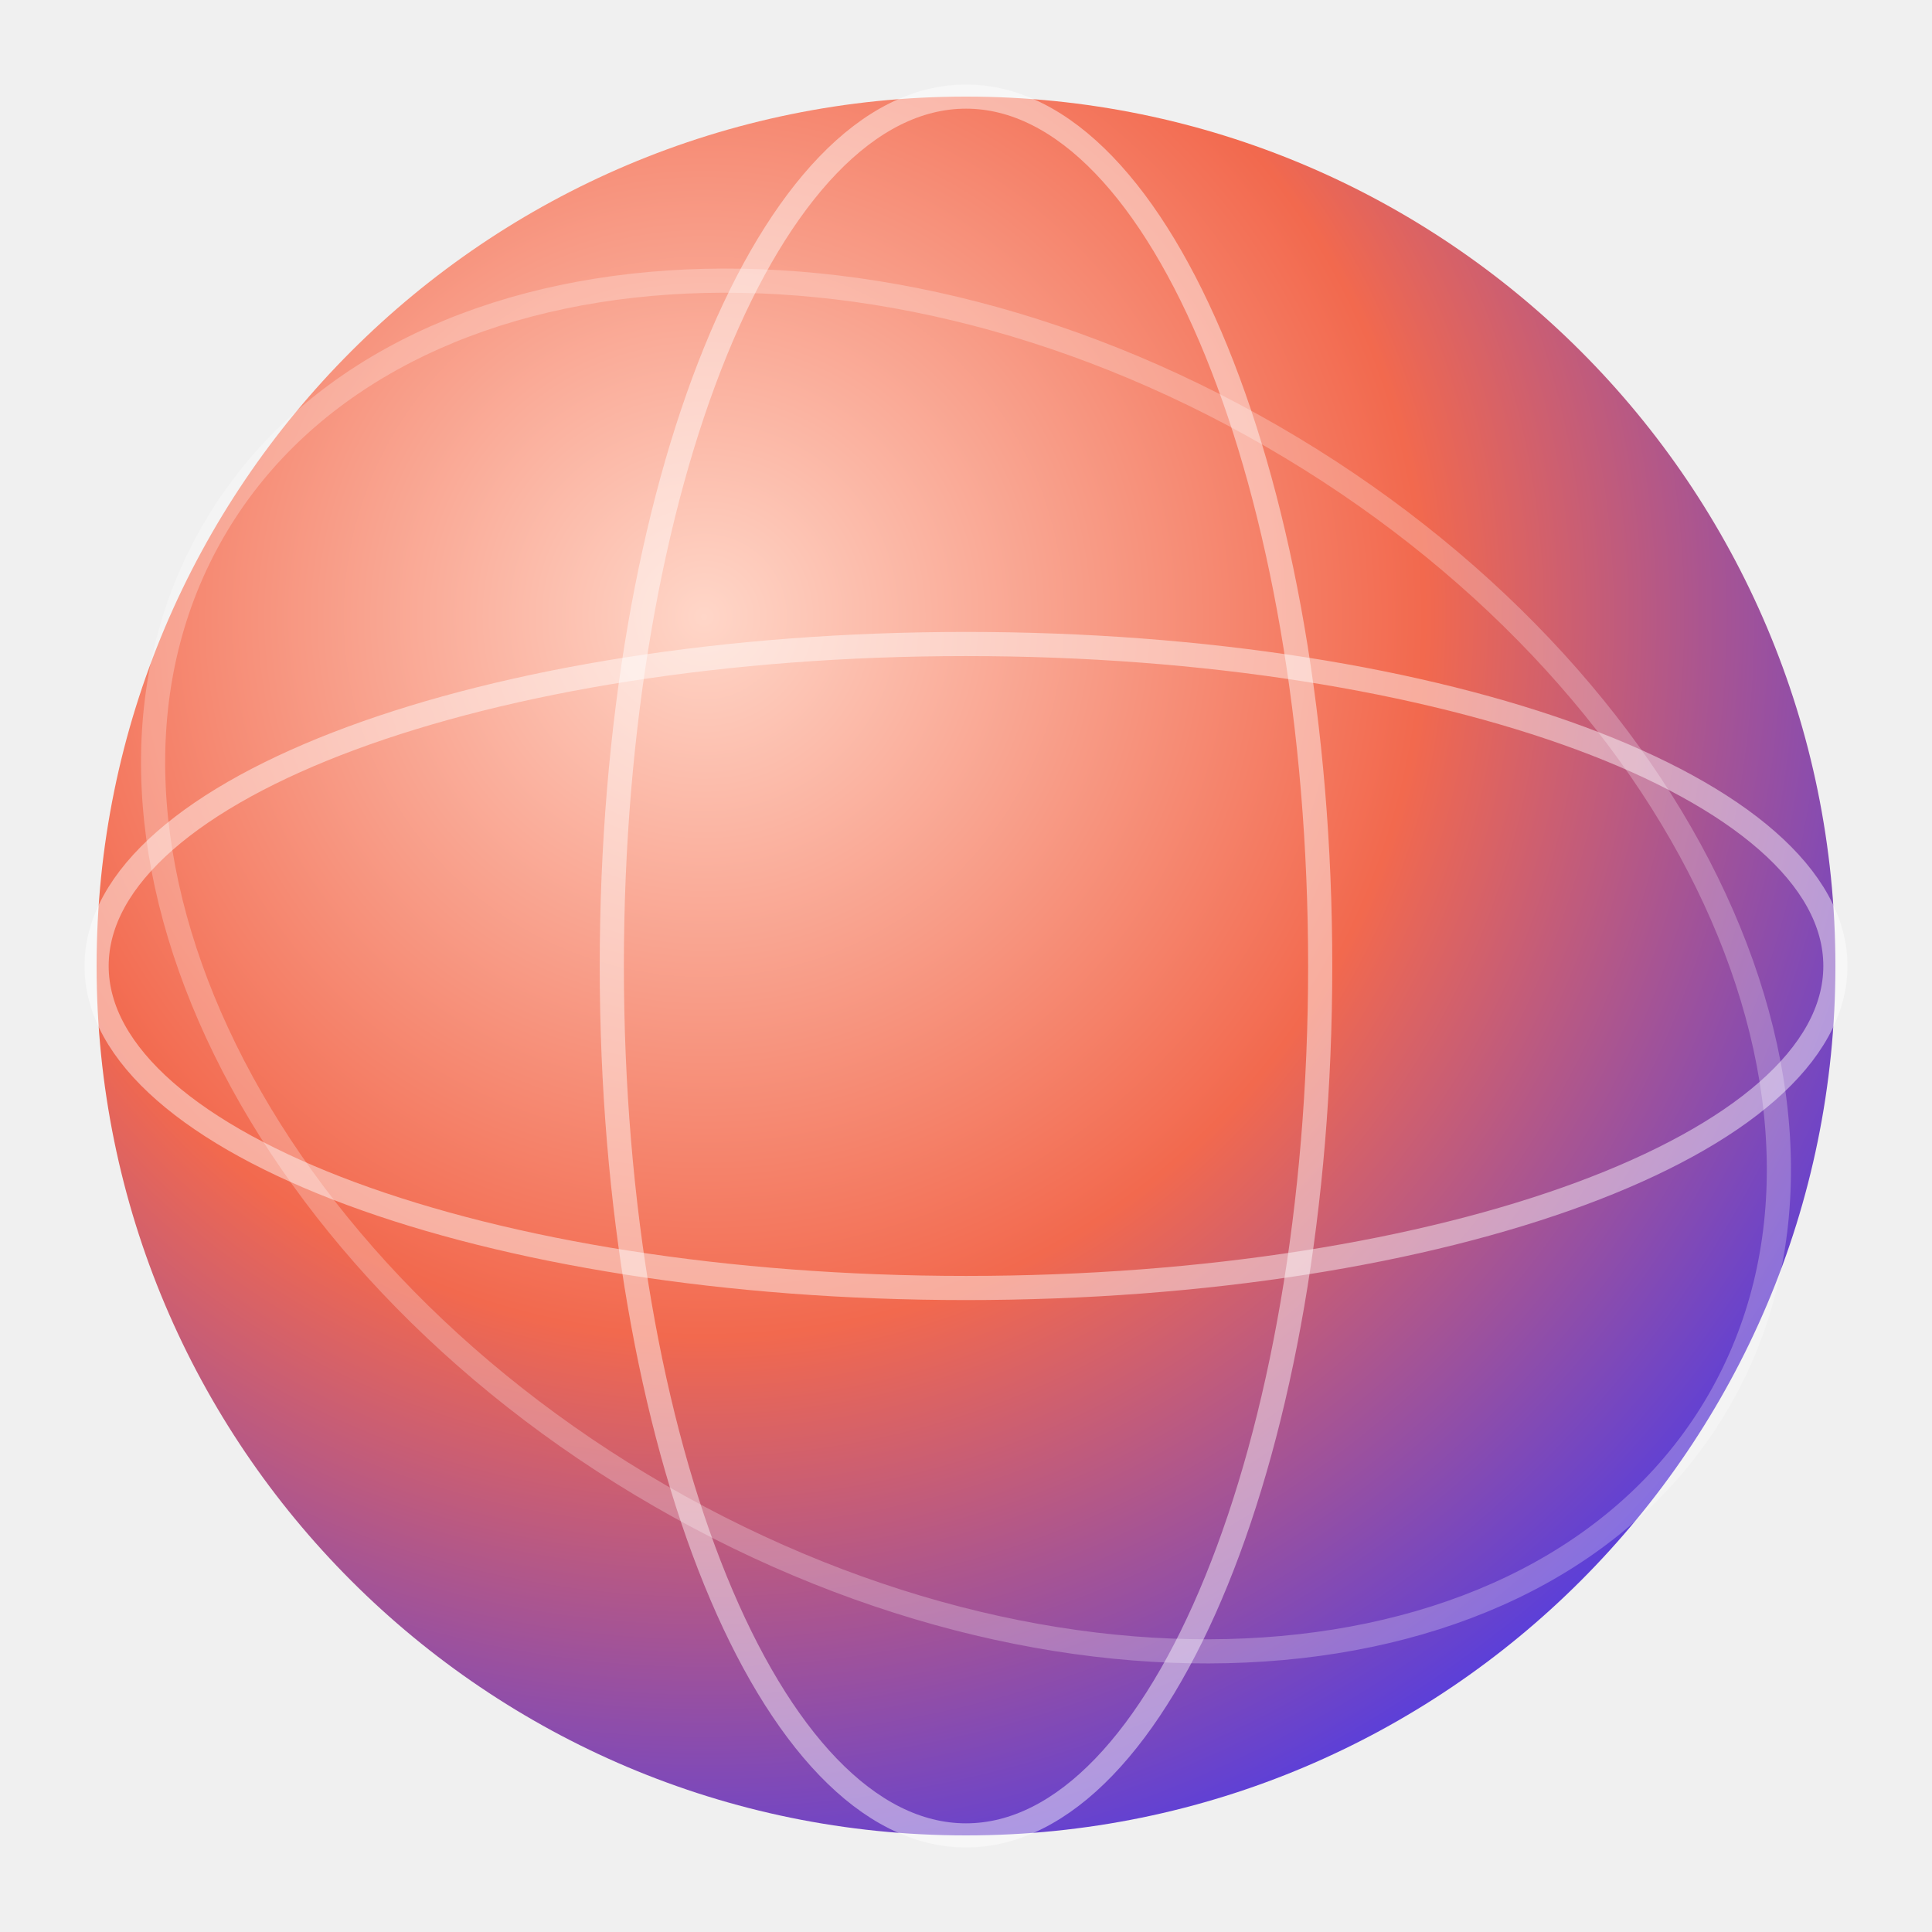
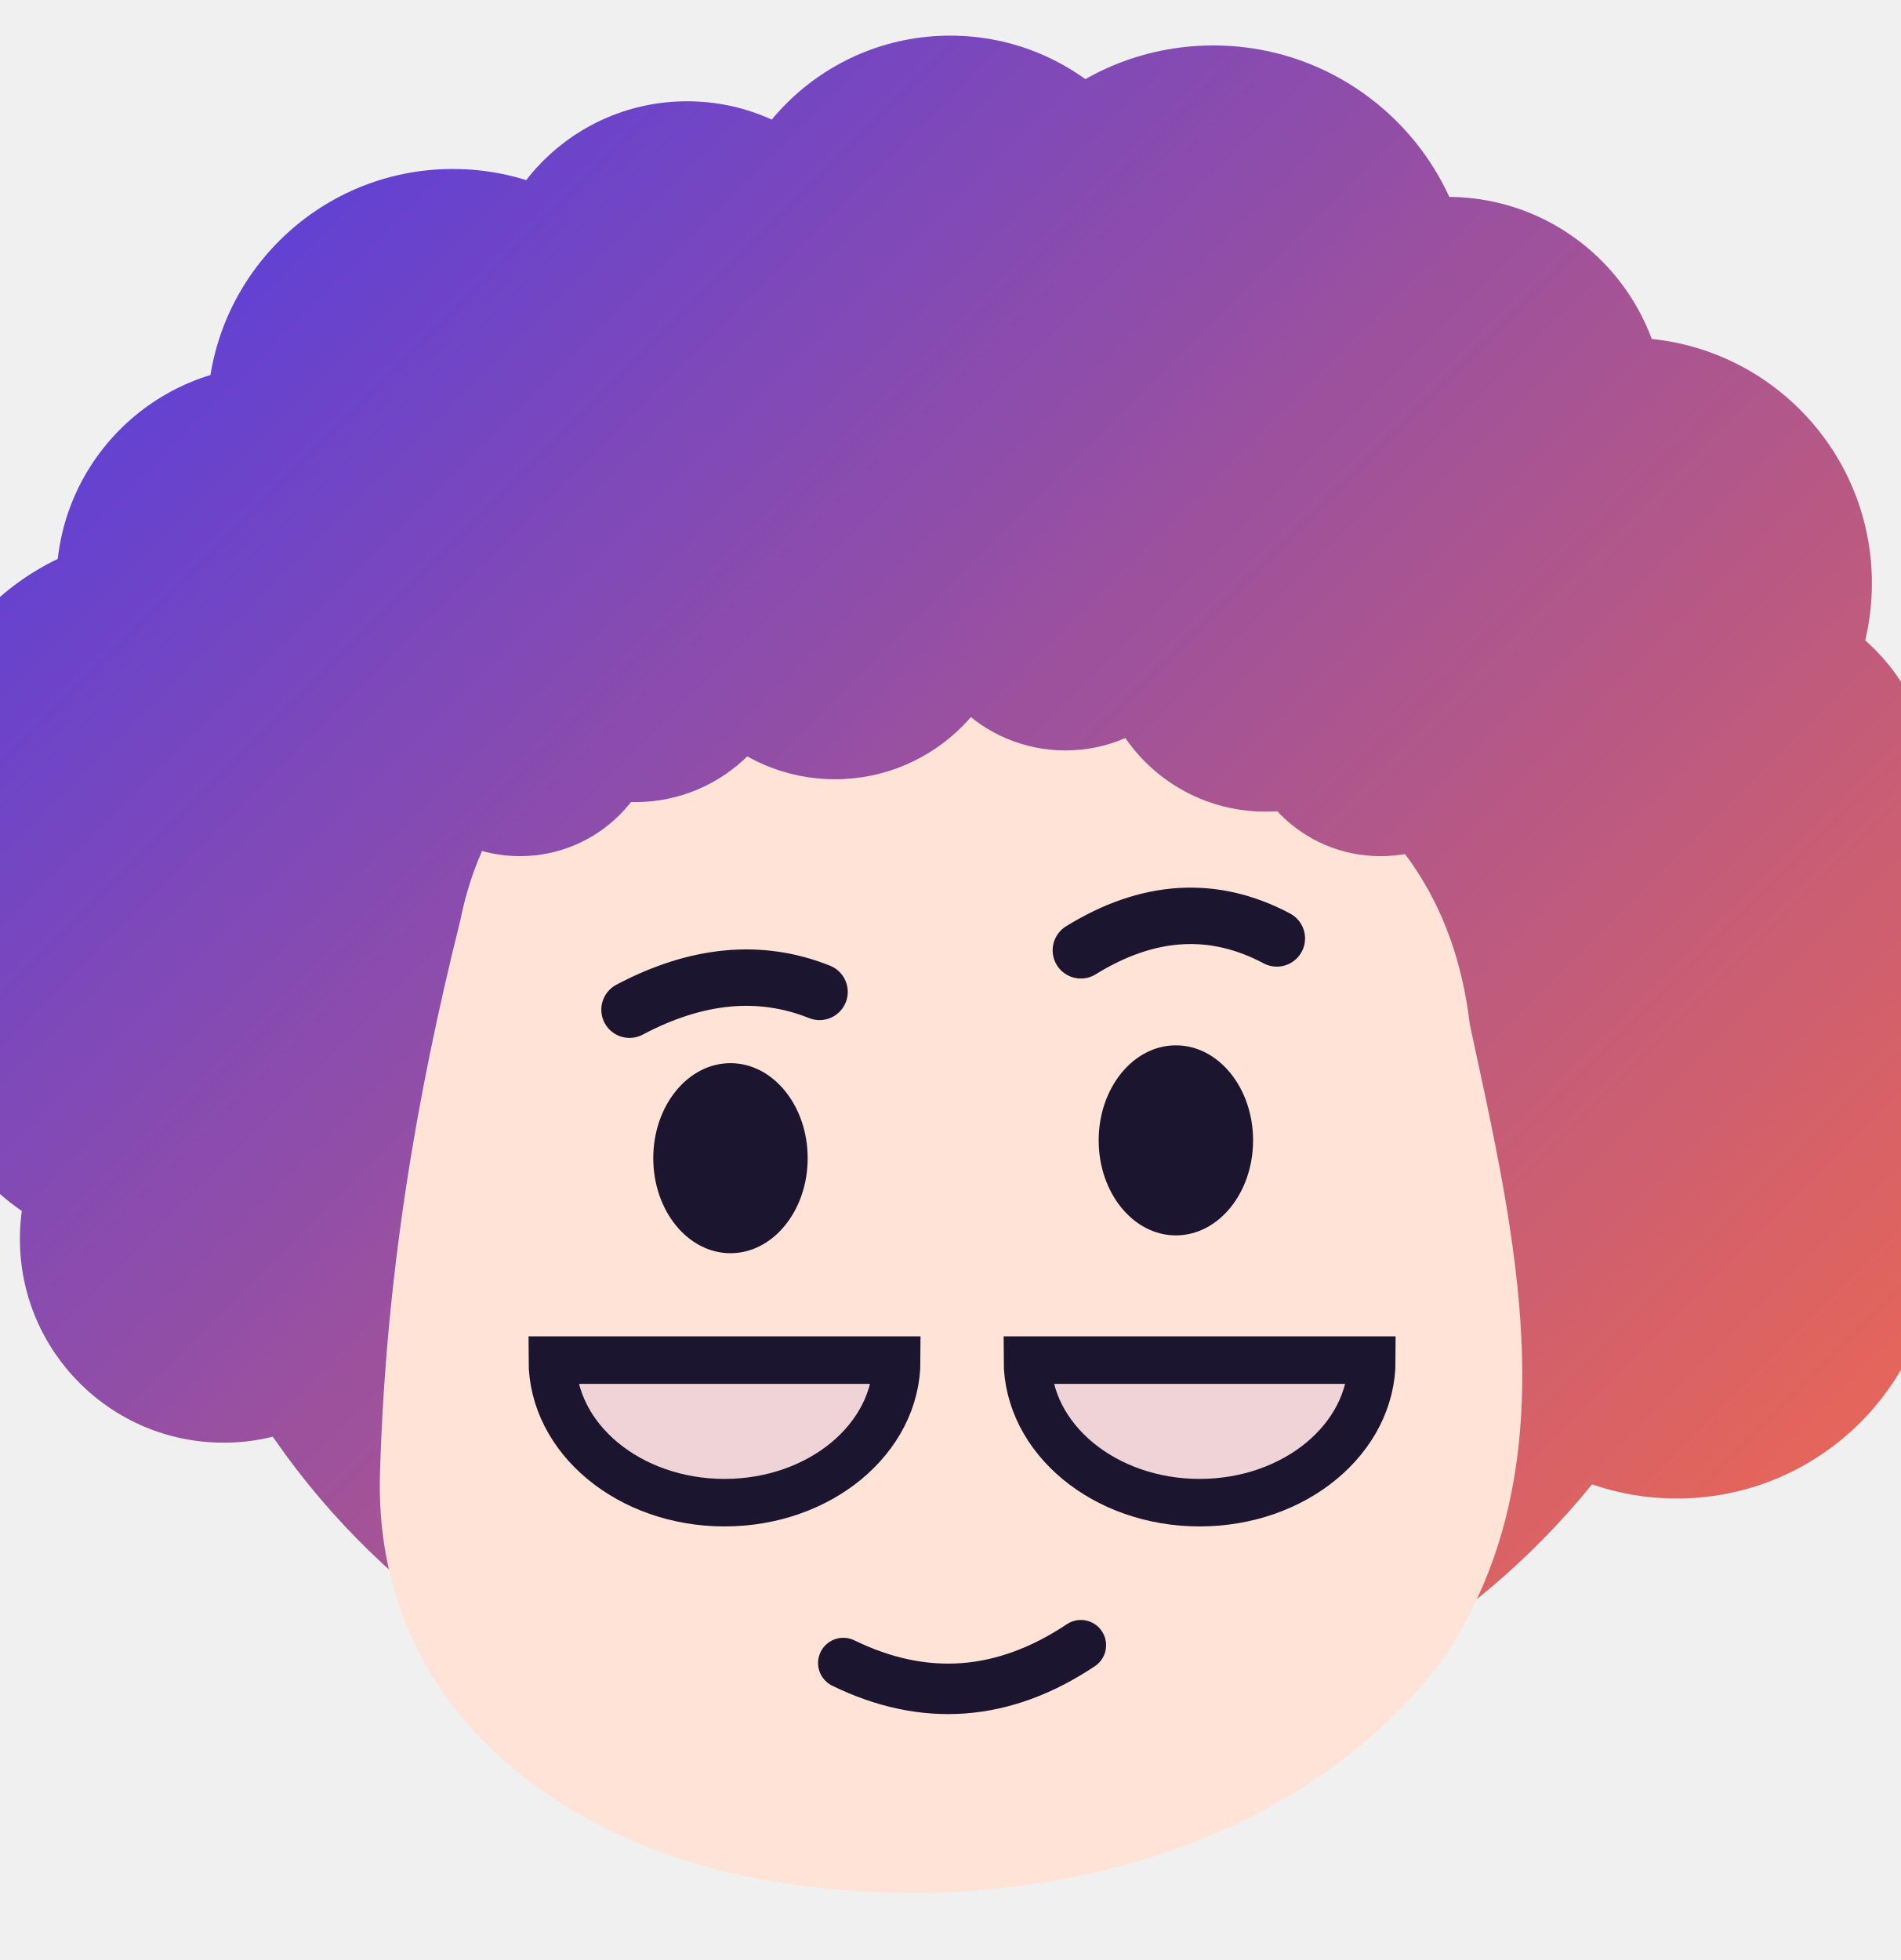
- <svg xmlns="http://www.w3.org/2000/svg" viewBox="0 0 120 120">
+ <svg xmlns="http://www.w3.org/2000/svg" viewBox="18 20 64 66">
  <defs>
-     <radialGradient id="o" cx="35%" cy="30%" r="75%">
-       <stop offset="0%" stop-color="#FFD6C8" />
-       <stop offset="55%" stop-color="#F2694E" />
-       <stop offset="100%" stop-color="#5B3FD9" />
-     </radialGradient>
+     <linearGradient id="h" gradientUnits="userSpaceOnUse" x1="24" y1="26" x2="78" y2="80">
+       <stop offset="0" stop-color="#5B3FD9" />
+       <stop offset="1" stop-color="#F2694E" />
+     </linearGradient>
  </defs>
-   <circle cx="60" cy="60" r="54" fill="url(#o)" />
-   <ellipse cx="60" cy="60" rx="54" ry="20" fill="none" stroke="#FFF" stroke-opacity=".45" stroke-width="1.5" />
-   <ellipse cx="60" cy="60" rx="22" ry="54" fill="none" stroke="#FFF" stroke-opacity=".45" stroke-width="1.5" />
-   <ellipse cx="60" cy="60" rx="54" ry="38" fill="none" stroke="#FFF" stroke-opacity=".25" stroke-width="1.5" transform="rotate(30 60 60)" />
+   <g fill="url(#h)">
+     <ellipse cx="50" cy="55" rx="27" ry="25" />
+     <circle cx="25.53" cy="61.72" r="6.86" />
+     <circle cx="23.14" cy="54.34" r="7.80" />
+     <circle cx="23.73" cy="46.70" r="8.74" />
+     <circle cx="27.23" cy="39.64" r="7.33" />
+     <circle cx="33.25" cy="33.96" r="8.27" />
+     <circle cx="41.14" cy="30.27" r="6.86" />
+     <circle cx="50.00" cy="29.00" r="7.80" />
+     <circle cx="58.86" cy="30.27" r="8.74" />
+     <circle cx="66.75" cy="33.96" r="7.33" />
+     <circle cx="72.77" cy="39.64" r="8.27" />
+     <circle cx="76.27" cy="46.70" r="6.86" />
+     <circle cx="76.86" cy="54.34" r="7.80" />
+     <circle cx="74.47" cy="61.72" r="8.74" />
+   </g>
+   <path d="M33.5 51 C35 43.5 42.5 41.5 50.5 42.5 C59 43.5 66.5 46 67.5 54.5 C69 61.5 71 69.5 66.5 76 C61.5 82.5 52.5 84.5 45 83.5 C37 82.5 30.5 77.5 30.8 69.5 C31 63 32 57 33.5 51 Z" fill="#FFE3D6" />
+   <g fill="url(#h)">
+     <circle cx="35.51" cy="44.08" r="4.75" />
+     <circle cx="39.39" cy="41.61" r="5.40" />
+     <circle cx="46.12" cy="40.19" r="6.05" />
+     <circle cx="53.88" cy="40.19" r="5.08" />
+     <circle cx="60.61" cy="41.61" r="5.72" />
+     <circle cx="64.49" cy="44.08" r="4.75" />
+   </g>
+   <path d="M39.2 54 Q42.6 52.2 45.6 53.4 M54.4 52 Q57.8 49.9 61 51.6" fill="none" stroke="#1C1530" stroke-width="1.9" stroke-linecap="round" />
+   <ellipse cx="42.6" cy="59" rx="2.6" ry="3.2" fill="#1C1530" />
+   <ellipse cx="57.6" cy="58.4" rx="2.6" ry="3.2" fill="#1C1530" />
+   <g fill="#5B3FD9" fill-opacity=".1" stroke="#1C1530" stroke-width="1.6">
+     <path d="M36.6 65.8 H48.2 A5.8 4.8 0 0 1 36.6 65.8 Z" />
+     <path d="M52.6 65.8 H64.2 A5.8 4.8 0 0 1 52.6 65.8 Z" />
+   </g>
+   <path d="M46.4 76 Q50.5 78 54.4 75.4" fill="none" stroke="#1C1530" stroke-width="1.7" stroke-linecap="round" />
</svg>
